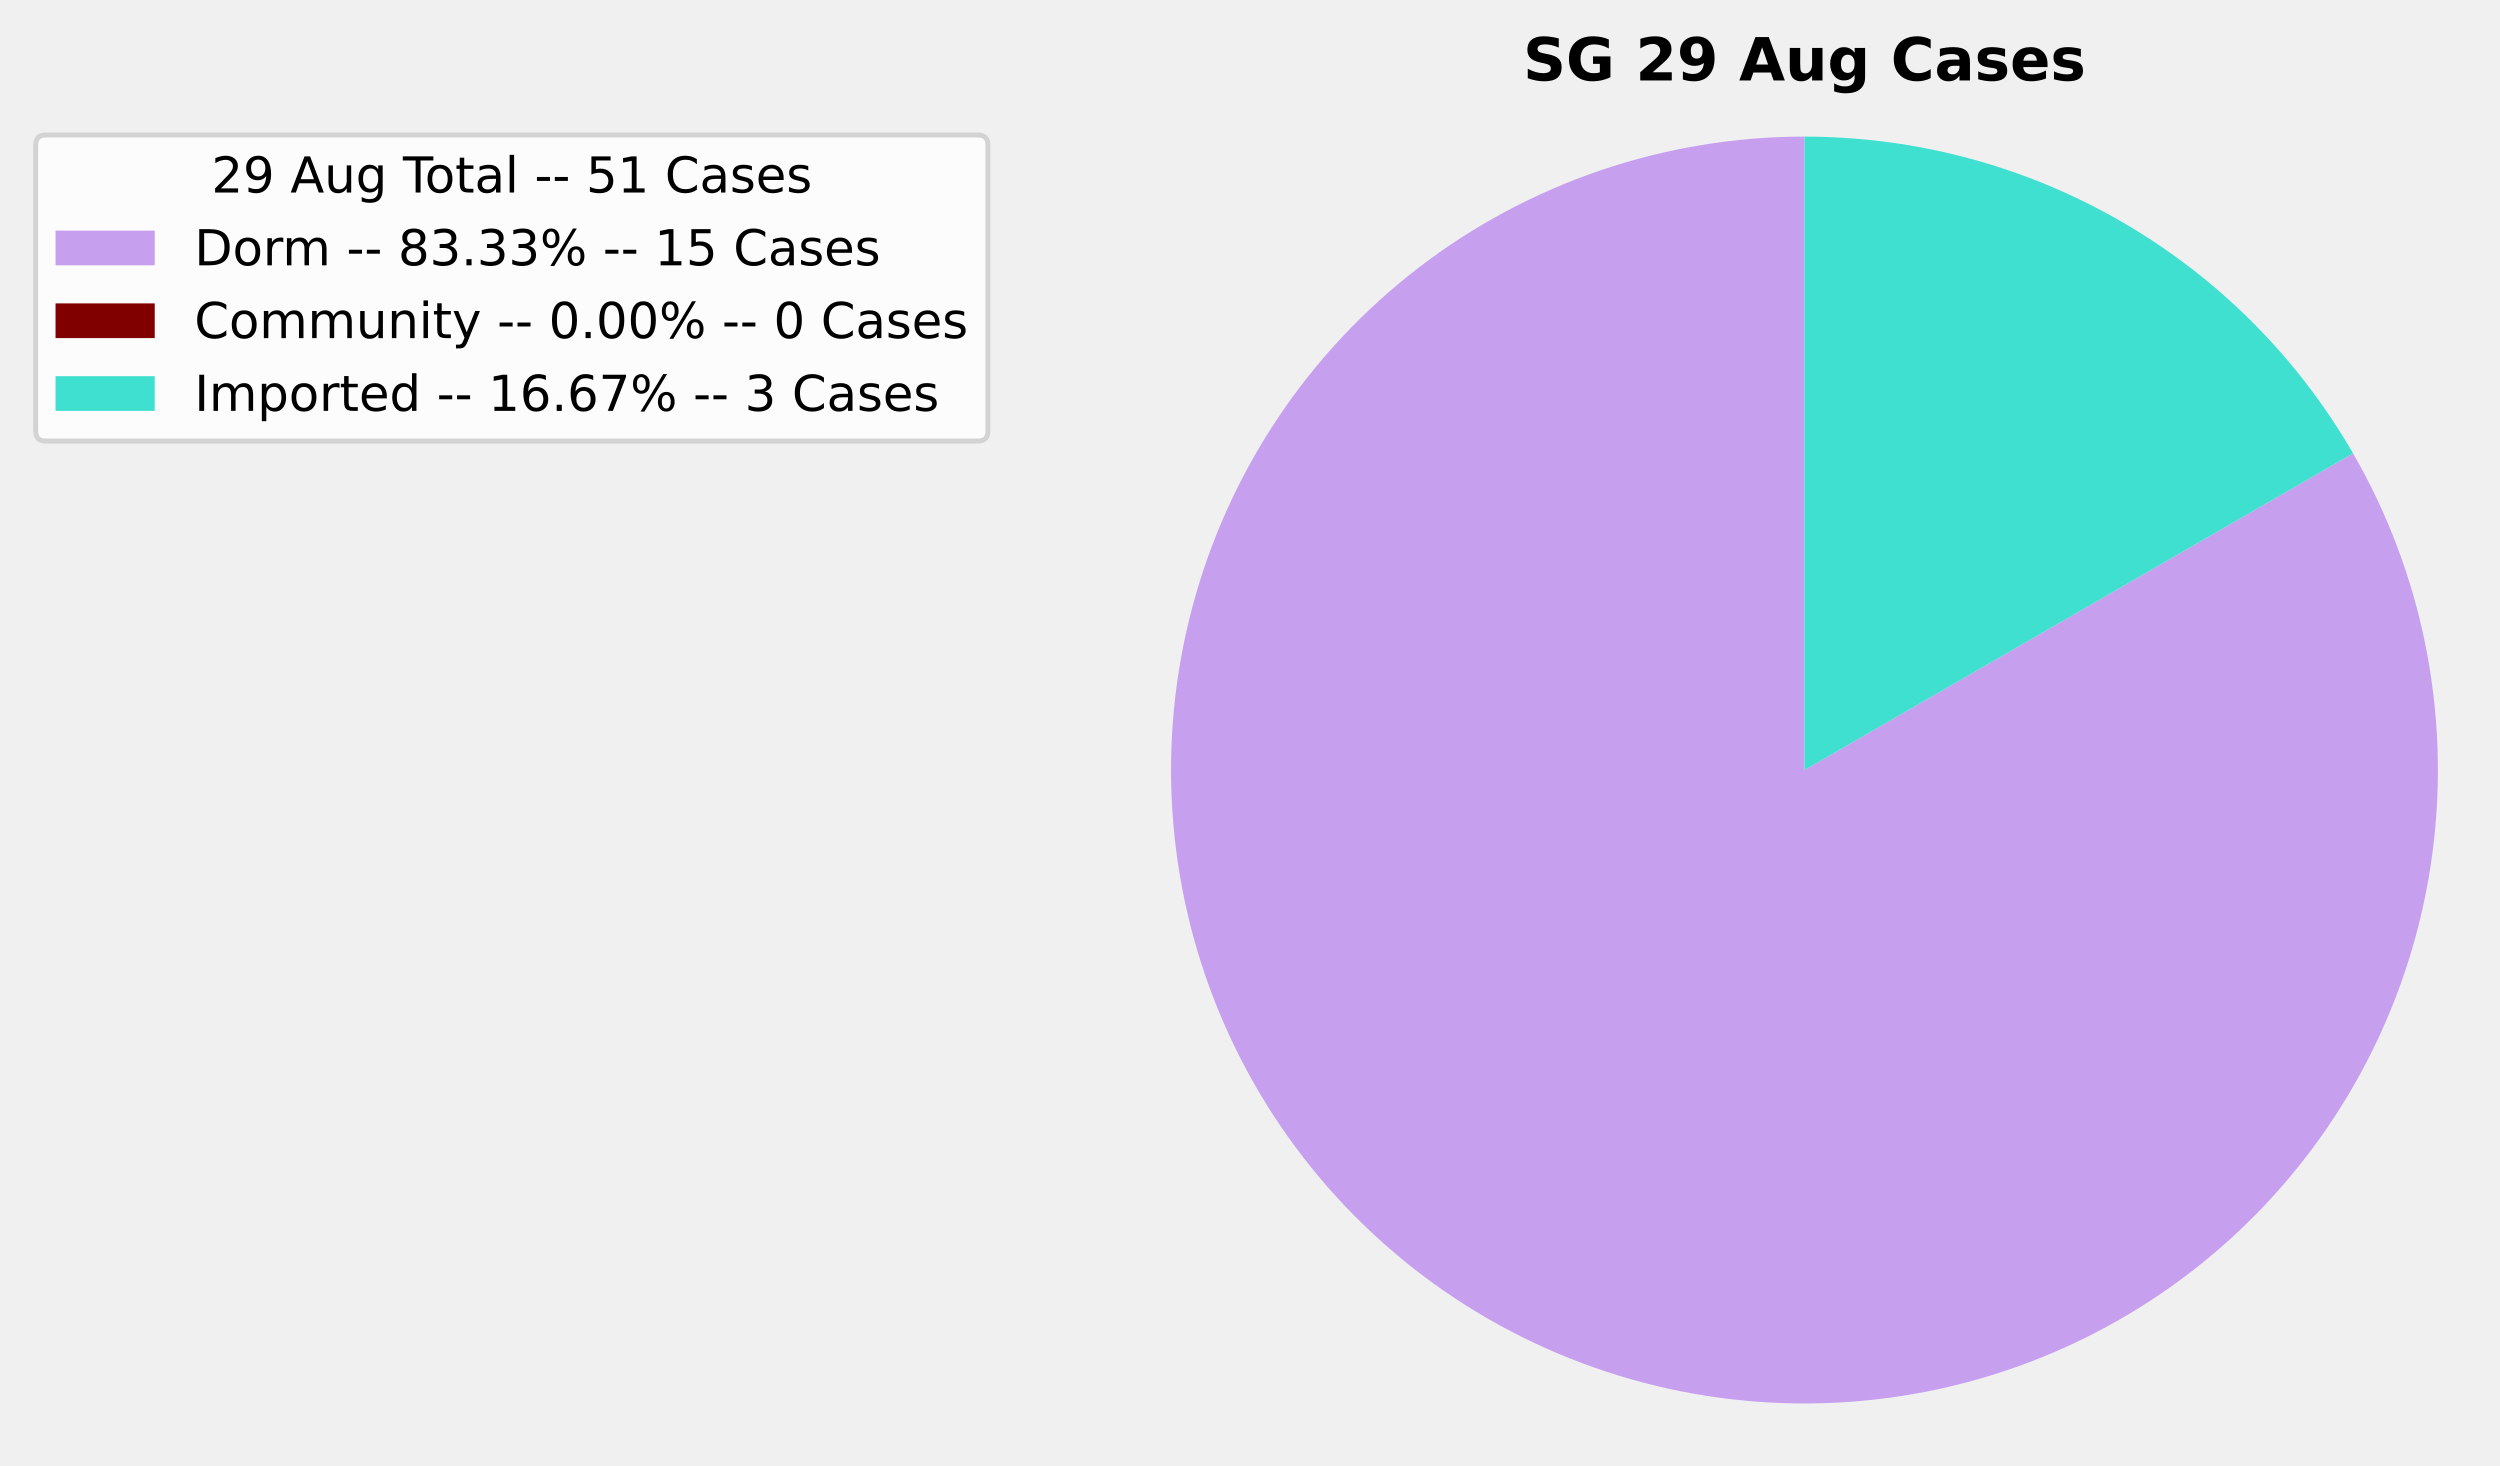
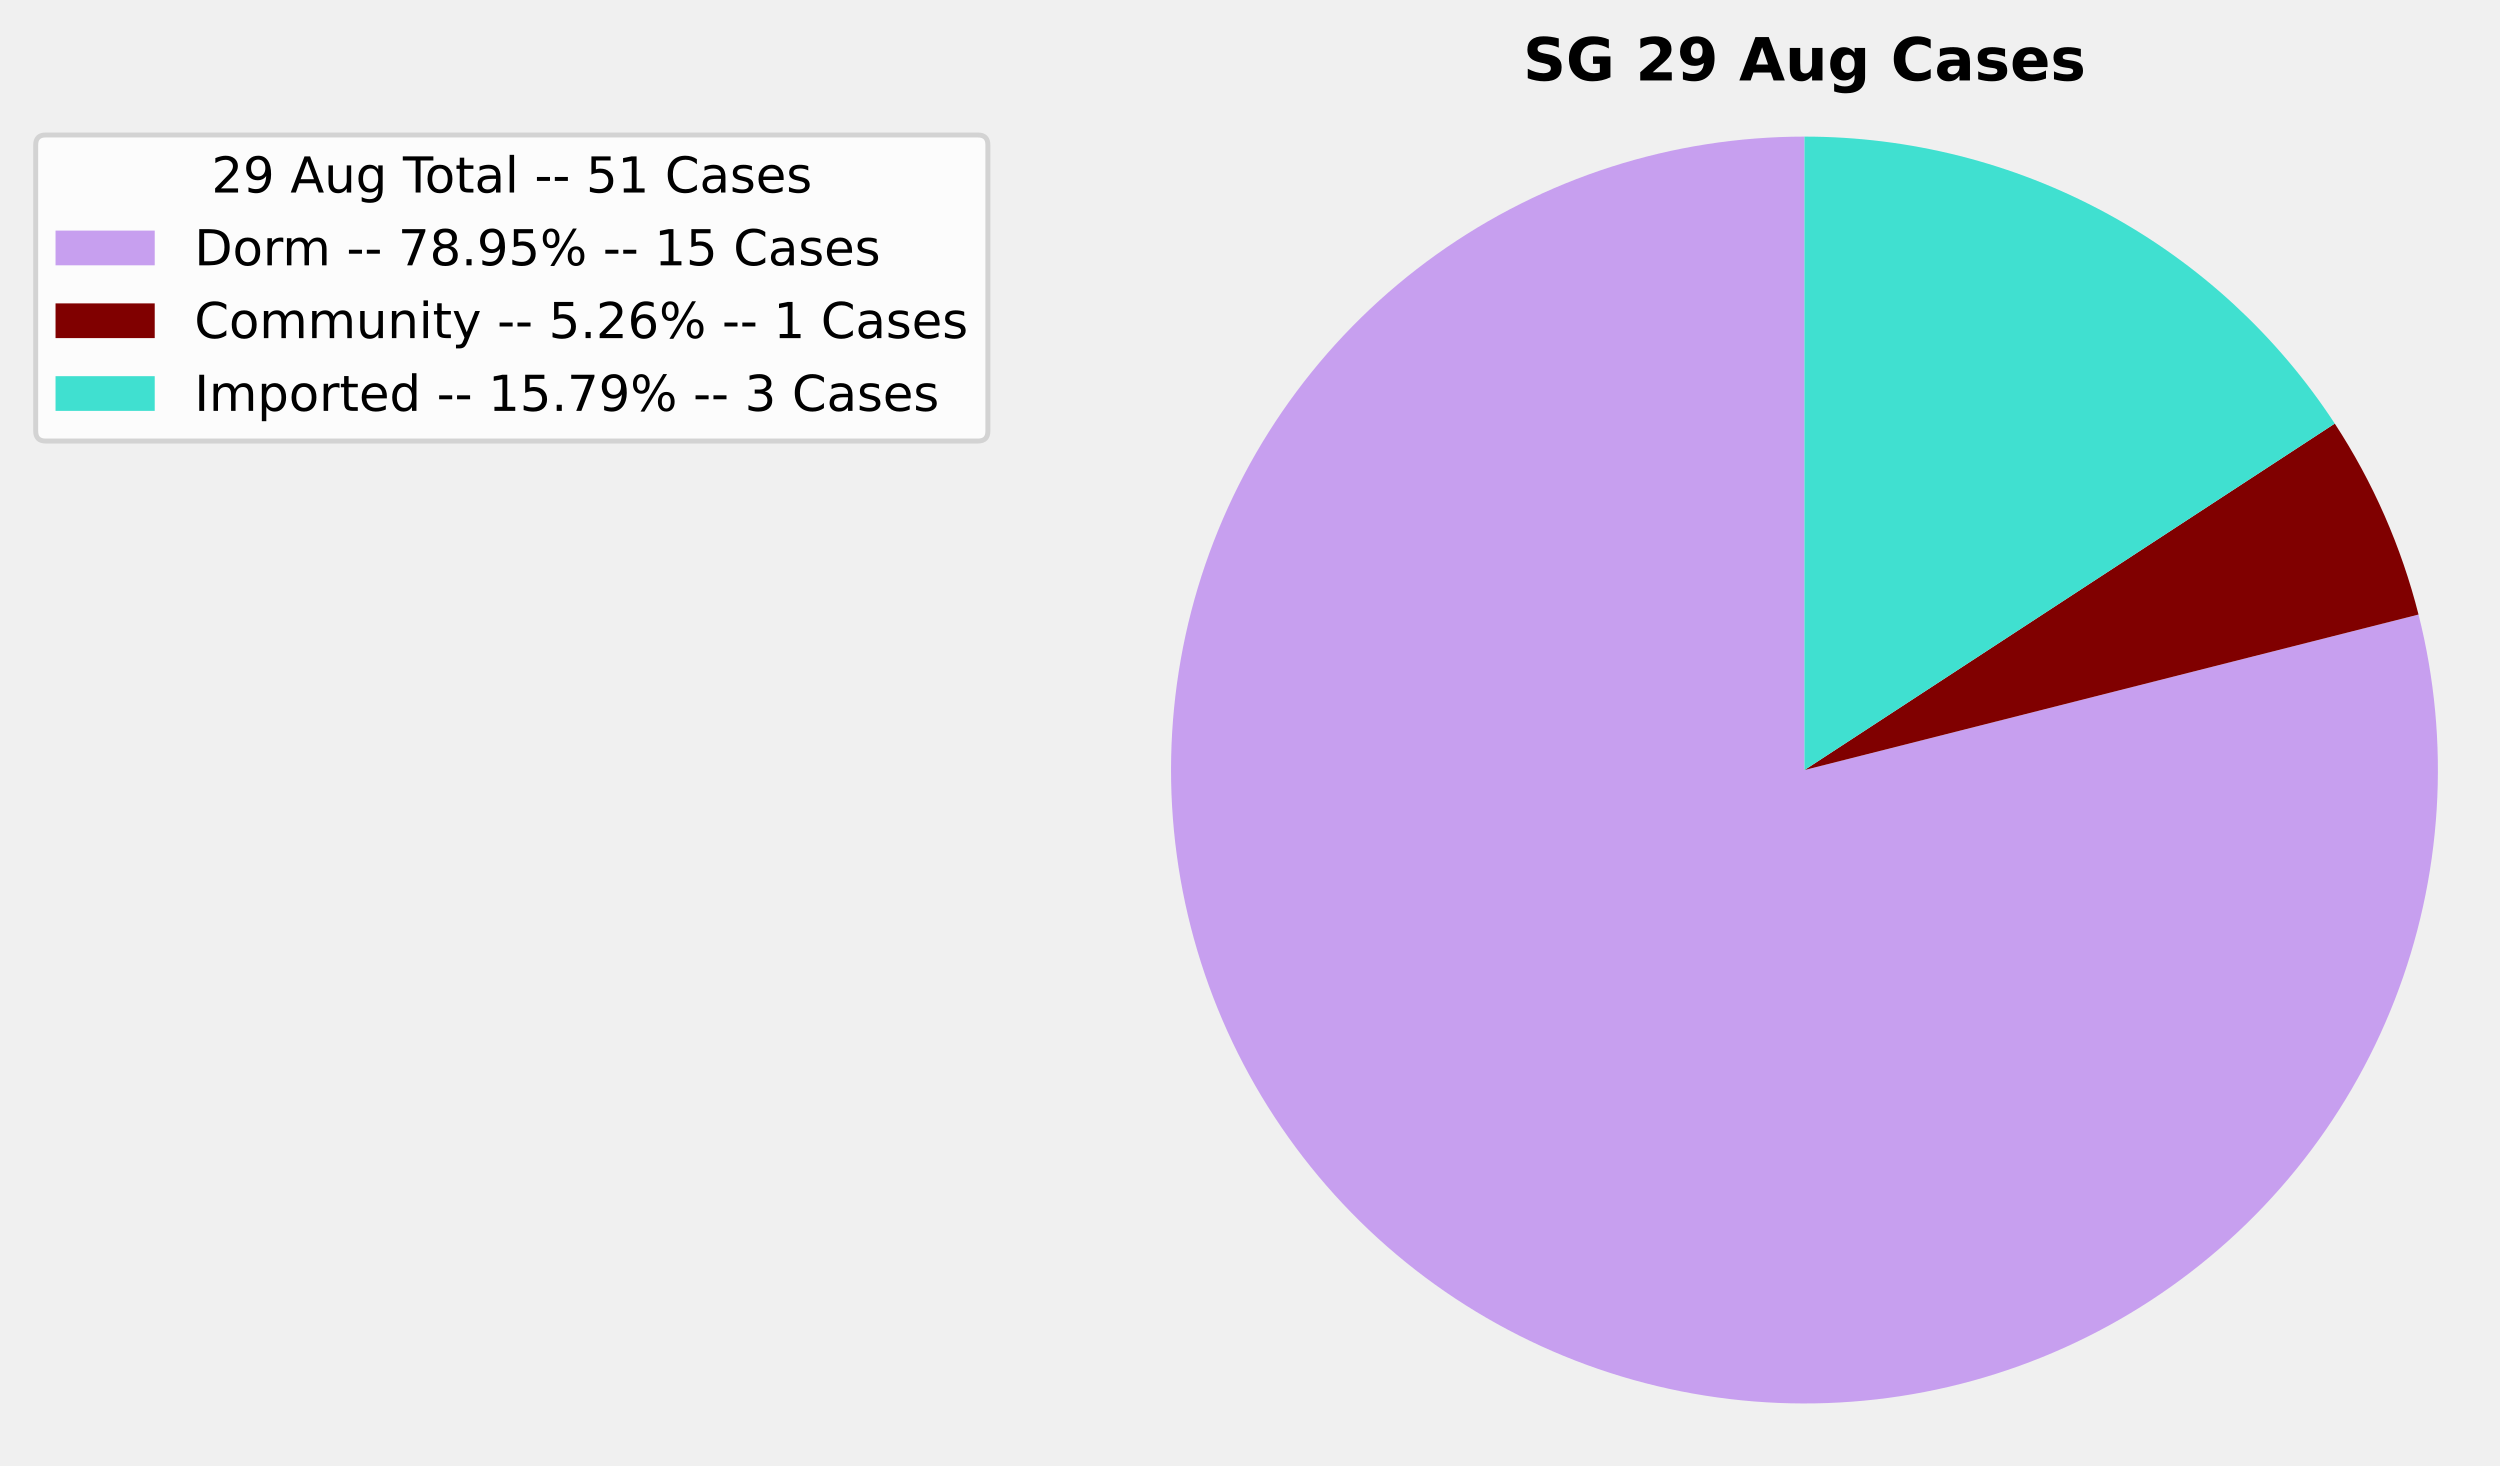
<svg xmlns="http://www.w3.org/2000/svg" xmlns:xlink="http://www.w3.org/1999/xlink" height="295.536pt" version="1.1" viewBox="0 0 504.133 295.536" width="504.133pt">
  <defs>
    <style type="text/css">
*{stroke-linecap:butt;stroke-linejoin:round;}
  </style>
  </defs>
  <g id="figure_1">
    <g id="patch_1">
      <path d="M -0 295.536  L 504.133 295.536  L 504.133 0  L -0 0  z " style="fill:none;" />
    </g>
    <g id="axes_1">
      <g id="patch_2">
-         <path d="M 363.877 27.547  C 349.912 27.547 336.041 29.837 322.818 34.325  C 309.594 38.814 297.196 45.441 286.117 53.942  C 275.038 62.443 265.428 72.704 257.67 84.315  C 249.912 95.926 244.11 108.732 240.495 122.22  C 236.881 135.709 235.503 149.7 236.416 163.635  C 237.33 177.569 240.522 191.26 245.866 204.162  C 251.21 217.064 258.634 229.002 267.841 239.501  C 277.049 250 287.916 258.919 300.01 265.901  C 312.103 272.883 325.261 277.835 338.957 280.56  C 352.653 283.284 366.704 283.744 380.549 281.921  C 394.394 280.099 407.847 276.018 420.372 269.841  C 432.896 263.665 444.324 255.476 454.198 245.602  C 464.072 235.727 472.261 224.3 478.437 211.776  C 484.614 199.251 488.695 185.798 490.518 171.953  C 492.34 158.108 491.88 144.057 489.156 130.361  C 486.432 116.664 481.48 103.507 474.497 91.414  L 363.877 155.28  L 363.877 27.547  z " style="fill:#c79fef;" />
+         <path d="M 363.877 27.547  C 350.65 27.547 337.503 29.601 324.907 33.636  C 312.311 37.671 300.418 43.639 289.653 51.324  C 278.889 59.01 269.383 68.321 261.477 78.925  C 253.57 89.528 247.358 101.295 243.064 113.805  C 238.769 126.315 236.443 139.417 236.17 152.641  C 235.897 165.864 237.679 179.051 241.453 191.727  C 245.227 204.404 250.947 216.418 258.409 227.339  C 265.87 238.26 274.983 247.956 285.421 256.08  C 295.859 264.204 307.495 270.658 319.914 275.21  C 332.332 279.763 345.383 282.358 358.598 282.905  C 371.813 283.452 385.034 281.942 397.786 278.431  C 410.538 274.92 422.667 269.449 433.74 262.215  C 444.813 254.981 454.696 246.07 463.034 235.803  C 471.371 225.535 478.064 214.034 482.872 201.713  C 487.68 189.391 490.545 176.397 491.365 163.195  C 492.184 149.994 490.949 136.745 487.702 123.924  L 363.877 155.28  L 363.877 27.547  z " style="fill:#c79fef;" />
      </g>
      <g id="patch_3">
-         <path d="M 474.497 91.414  C 474.497 91.414 474.497 91.414 474.497 91.414  L 363.877 155.28  L 474.497 91.414  z " style="fill:#800000;" />
+         <path d="M 487.702 123.924  C 485.972 117.095 483.681 110.421 480.852 103.97  C 478.022 97.519 474.664 91.314 470.811 85.417  L 363.877 155.28  L 487.702 123.924  z " style="fill:#800000;" />
      </g>
      <g id="patch_4">
-         <path d="M 474.497 91.414  C 463.287 71.997 447.16 55.87 427.743 44.66  C 408.327 33.45 386.297 27.547 363.877 27.547  L 363.877 155.28  L 474.497 91.414  z " style="fill:#40e0d0;" />
+         <path d="M 470.811 85.417  C 459.2 67.645 443.341 53.045 424.671 42.942  C 406.002 32.838 385.105 27.547 363.877 27.547  L 363.877 155.28  L 470.811 85.417  z " style="fill:#40e0d0;" />
      </g>
      <g id="matplotlib.axis_1" />
      <g id="matplotlib.axis_2" />
      <g id="text_1">
        <defs>
          <path d="M 59.906 70.609  L 59.906 55.172  Q 53.906 57.859 48.188 59.219  Q 42.484 60.594 37.406 60.594  Q 30.672 60.594 27.438 58.734  Q 24.219 56.891 24.219 52.984  Q 24.219 50.047 26.391 48.406  Q 28.562 46.781 34.281 45.609  L 42.281 44  Q 54.438 41.547 59.562 36.562  Q 64.703 31.594 64.703 22.406  Q 64.703 10.359 57.547 4.469  Q 50.391 -1.422 35.688 -1.422  Q 28.766 -1.422 21.781 -0.094  Q 14.797 1.219 7.812 3.812  L 7.812 19.672  Q 14.797 15.969 21.312 14.078  Q 27.828 12.203 33.891 12.203  Q 40.047 12.203 43.312 14.25  Q 46.578 16.312 46.578 20.125  Q 46.578 23.531 44.359 25.391  Q 42.141 27.25 35.5 28.719  L 28.219 30.328  Q 17.281 32.672 12.219 37.797  Q 7.172 42.922 7.172 51.609  Q 7.172 62.5 14.203 68.359  Q 21.234 74.219 34.422 74.219  Q 40.438 74.219 46.781 73.312  Q 53.125 72.406 59.906 70.609  z " id="DejaVuSans-Bold-83" />
          <path d="M 74.703 5.422  Q 67.672 2 60.109 0.281  Q 52.547 -1.422 44.484 -1.422  Q 26.266 -1.422 15.625 8.766  Q 4.984 18.953 4.984 36.375  Q 4.984 54 15.812 64.109  Q 26.656 74.219 45.516 74.219  Q 52.781 74.219 59.438 72.844  Q 66.109 71.484 72.016 68.797  L 72.016 53.719  Q 65.922 57.172 59.891 58.875  Q 53.859 60.594 47.797 60.594  Q 36.578 60.594 30.5 54.312  Q 24.422 48.047 24.422 36.375  Q 24.422 24.812 30.281 18.5  Q 36.141 12.203 46.922 12.203  Q 49.859 12.203 52.375 12.562  Q 54.891 12.938 56.891 13.719  L 56.891 27.875  L 45.406 27.875  L 45.406 40.484  L 74.703 40.484  z " id="DejaVuSans-Bold-71" />
          <path id="DejaVuSans-Bold-32" />
          <path d="M 28.812 13.812  L 60.891 13.812  L 60.891 0  L 7.906 0  L 7.906 13.812  L 34.516 37.312  Q 38.094 40.531 39.797 43.609  Q 41.5 46.688 41.5 50  Q 41.5 55.125 38.062 58.25  Q 34.625 61.375 28.906 61.375  Q 24.516 61.375 19.281 59.5  Q 14.062 57.625 8.109 53.906  L 8.109 69.922  Q 14.453 72.016 20.656 73.109  Q 26.859 74.219 32.812 74.219  Q 45.906 74.219 53.156 68.453  Q 60.406 62.703 60.406 52.391  Q 60.406 46.438 57.328 41.281  Q 54.25 36.141 44.391 27.484  z " id="DejaVuSans-Bold-50" />
          <path d="M 10.016 1.609  L 10.016 15.094  Q 14.5 12.984 18.594 11.938  Q 22.703 10.891 26.703 10.891  Q 35.109 10.891 39.797 15.547  Q 44.484 20.219 45.312 29.391  Q 42 26.953 38.234 25.734  Q 34.469 24.516 30.078 24.516  Q 18.891 24.516 12.031 31.031  Q 5.172 37.547 5.172 48.188  Q 5.172 59.969 12.812 67.047  Q 20.453 74.125 33.297 74.125  Q 47.562 74.125 55.375 64.5  Q 63.188 54.891 63.188 37.312  Q 63.188 19.234 54.047 8.906  Q 44.922 -1.422 29 -1.422  Q 23.875 -1.422 19.188 -0.656  Q 14.5 0.094 10.016 1.609  z M 33.203 36.719  Q 38.141 36.719 40.625 39.906  Q 43.109 43.109 43.109 49.516  Q 43.109 55.859 40.625 59.078  Q 38.141 62.312 33.203 62.312  Q 28.266 62.312 25.781 59.078  Q 23.297 55.859 23.297 49.516  Q 23.297 43.109 25.781 39.906  Q 28.266 36.719 33.203 36.719  z " id="DejaVuSans-Bold-57" />
          <path d="M 53.422 13.281  L 24.031 13.281  L 19.391 0  L 0.484 0  L 27.484 72.906  L 49.906 72.906  L 76.906 0  L 58.016 0  z M 28.719 26.812  L 48.688 26.812  L 38.719 55.812  z " id="DejaVuSans-Bold-65" />
          <path d="M 7.812 21.297  L 7.812 54.688  L 25.391 54.688  L 25.391 49.219  Q 25.391 44.781 25.344 38.062  Q 25.297 31.344 25.297 29.109  Q 25.297 22.516 25.641 19.609  Q 25.984 16.703 26.812 15.375  Q 27.875 13.672 29.609 12.734  Q 31.344 11.812 33.594 11.812  Q 39.062 11.812 42.188 16.016  Q 45.312 20.219 45.312 27.688  L 45.312 54.688  L 62.797 54.688  L 62.797 0  L 45.312 0  L 45.312 7.906  Q 41.359 3.125 36.938 0.844  Q 32.516 -1.422 27.203 -1.422  Q 17.719 -1.422 12.766 4.391  Q 7.812 10.203 7.812 21.297  z " id="DejaVuSans-Bold-117" />
          <path d="M 45.609 9.281  Q 42 4.5 37.641 2.25  Q 33.297 0 27.594 0  Q 17.578 0 11.031 7.875  Q 4.5 15.766 4.5 27.984  Q 4.5 40.234 11.031 48.062  Q 17.578 55.906 27.594 55.906  Q 33.297 55.906 37.641 53.656  Q 42 51.422 45.609 46.578  L 45.609 54.688  L 63.188 54.688  L 63.188 5.516  Q 63.188 -7.672 54.859 -14.625  Q 46.531 -21.578 30.719 -21.578  Q 25.594 -21.578 20.797 -20.797  Q 16.016 -20.016 11.188 -18.406  L 11.188 -4.781  Q 15.766 -7.422 20.156 -8.719  Q 24.562 -10.016 29 -10.016  Q 37.594 -10.016 41.594 -6.25  Q 45.609 -2.484 45.609 5.516  z M 34.078 43.312  Q 28.656 43.312 25.625 39.297  Q 22.609 35.297 22.609 27.984  Q 22.609 20.453 25.531 16.578  Q 28.469 12.703 34.078 12.703  Q 39.547 12.703 42.578 16.703  Q 45.609 20.703 45.609 27.984  Q 45.609 35.297 42.578 39.297  Q 39.547 43.312 34.078 43.312  z " id="DejaVuSans-Bold-103" />
          <path d="M 67 4  Q 61.812 1.312 56.203 -0.047  Q 50.594 -1.422 44.484 -1.422  Q 26.266 -1.422 15.625 8.766  Q 4.984 18.953 4.984 36.375  Q 4.984 53.859 15.625 64.031  Q 26.266 74.219 44.484 74.219  Q 50.594 74.219 56.203 72.844  Q 61.812 71.484 67 68.797  L 67 53.719  Q 61.766 57.281 56.688 58.938  Q 51.609 60.594 46 60.594  Q 35.938 60.594 30.172 54.141  Q 24.422 47.703 24.422 36.375  Q 24.422 25.094 30.172 18.641  Q 35.938 12.203 46 12.203  Q 51.609 12.203 56.688 13.859  Q 61.766 15.531 67 19.094  z " id="DejaVuSans-Bold-67" />
          <path d="M 32.906 24.609  Q 27.438 24.609 24.672 22.75  Q 21.922 20.906 21.922 17.281  Q 21.922 13.969 24.141 12.078  Q 26.375 10.203 30.328 10.203  Q 35.25 10.203 38.625 13.734  Q 42 17.281 42 22.609  L 42 24.609  z M 59.625 31.203  L 59.625 0  L 42 0  L 42 8.109  Q 38.484 3.125 34.078 0.844  Q 29.688 -1.422 23.391 -1.422  Q 14.891 -1.422 9.594 3.531  Q 4.297 8.5 4.297 16.406  Q 4.297 26.031 10.906 30.516  Q 17.531 35.016 31.688 35.016  L 42 35.016  L 42 36.375  Q 42 40.531 38.719 42.453  Q 35.453 44.391 28.516 44.391  Q 22.906 44.391 18.062 43.266  Q 13.234 42.141 9.078 39.891  L 9.078 53.219  Q 14.703 54.594 20.359 55.297  Q 26.031 56 31.688 56  Q 46.484 56 53.047 50.172  Q 59.625 44.344 59.625 31.203  z " id="DejaVuSans-Bold-97" />
          <path d="M 51.125 52.984  L 51.125 39.703  Q 45.516 42.047 40.281 43.219  Q 35.062 44.391 30.422 44.391  Q 25.438 44.391 23.016 43.141  Q 20.609 41.891 20.609 39.312  Q 20.609 37.203 22.438 36.078  Q 24.266 34.969 29 34.422  L 32.078 33.984  Q 45.516 32.281 50.141 28.375  Q 54.781 24.469 54.781 16.109  Q 54.781 7.375 48.328 2.969  Q 41.891 -1.422 29.109 -1.422  Q 23.688 -1.422 17.891 -0.562  Q 12.109 0.297 6 2  L 6 15.281  Q 11.234 12.75 16.719 11.469  Q 22.219 10.203 27.875 10.203  Q 33.016 10.203 35.594 11.609  Q 38.188 13.031 38.188 15.828  Q 38.188 18.172 36.406 19.312  Q 34.625 20.453 29.297 21.094  L 26.219 21.484  Q 14.547 22.953 9.859 26.906  Q 5.172 30.859 5.172 38.922  Q 5.172 47.609 11.125 51.797  Q 17.094 56 29.391 56  Q 34.234 56 39.547 55.266  Q 44.875 54.547 51.125 52.984  z " id="DejaVuSans-Bold-115" />
          <path d="M 62.984 27.484  L 62.984 22.516  L 22.125 22.516  Q 22.75 16.359 26.562 13.281  Q 30.375 10.203 37.203 10.203  Q 42.719 10.203 48.5 11.844  Q 54.297 13.484 60.406 16.797  L 60.406 3.328  Q 54.203 0.984 48 -0.219  Q 41.797 -1.422 35.594 -1.422  Q 20.75 -1.422 12.516 6.125  Q 4.297 13.672 4.297 27.297  Q 4.297 40.672 12.375 48.328  Q 20.453 56 34.625 56  Q 47.516 56 55.25 48.234  Q 62.984 40.484 62.984 27.484  z M 45.016 33.297  Q 45.016 38.281 42.109 41.328  Q 39.203 44.391 34.516 44.391  Q 29.438 44.391 26.266 41.531  Q 23.094 38.672 22.312 33.297  z " id="DejaVuSans-Bold-101" />
        </defs>
        <g transform="translate(307.1419 16.22437)scale(0.12 -0.12)">
          <use xlink:href="#DejaVuSans-Bold-83" />
          <use x="72.021" xlink:href="#DejaVuSans-Bold-71" />
          <use x="154.102" xlink:href="#DejaVuSans-Bold-32" />
          <use x="188.916" xlink:href="#DejaVuSans-Bold-50" />
          <use x="258.496" xlink:href="#DejaVuSans-Bold-57" />
          <use x="328.076" xlink:href="#DejaVuSans-Bold-32" />
          <use x="362.891" xlink:href="#DejaVuSans-Bold-65" />
          <use x="440.283" xlink:href="#DejaVuSans-Bold-117" />
          <use x="511.475" xlink:href="#DejaVuSans-Bold-103" />
          <use x="583.057" xlink:href="#DejaVuSans-Bold-32" />
          <use x="617.871" xlink:href="#DejaVuSans-Bold-67" />
          <use x="691.26" xlink:href="#DejaVuSans-Bold-97" />
          <use x="758.74" xlink:href="#DejaVuSans-Bold-115" />
          <use x="818.262" xlink:href="#DejaVuSans-Bold-101" />
          <use x="886.084" xlink:href="#DejaVuSans-Bold-115" />
        </g>
      </g>
      <g id="legend_1">
        <g id="patch_5">
          <path d="M 9.2 88.937  L 197.209 88.937  Q 199.209 88.937 199.209 86.937  L 199.209 29.224  Q 199.209 27.224 197.209 27.224  L 9.2 27.224  Q 7.2 27.224 7.2 29.224  L 7.2 86.937  Q 7.2 88.937 9.2 88.937  z " style="fill:#ffffff;opacity:0.8;stroke:#cccccc;stroke-linejoin:miter;" />
        </g>
        <g id="text_2">
          <defs>
            <path d="M 19.188 8.297  L 53.609 8.297  L 53.609 0  L 7.328 0  L 7.328 8.297  Q 12.938 14.109 22.625 23.891  Q 32.328 33.688 34.812 36.531  Q 39.547 41.844 41.422 45.531  Q 43.312 49.219 43.312 52.781  Q 43.312 58.594 39.234 62.25  Q 35.156 65.922 28.609 65.922  Q 23.969 65.922 18.812 64.312  Q 13.672 62.703 7.812 59.422  L 7.812 69.391  Q 13.766 71.781 18.938 73  Q 24.125 74.219 28.422 74.219  Q 39.75 74.219 46.484 68.547  Q 53.219 62.891 53.219 53.422  Q 53.219 48.922 51.531 44.891  Q 49.859 40.875 45.406 35.406  Q 44.188 33.984 37.641 27.219  Q 31.109 20.453 19.188 8.297  z " id="DejaVuSans-50" />
            <path d="M 10.984 1.516  L 10.984 10.5  Q 14.703 8.734 18.5 7.812  Q 22.312 6.891 25.984 6.891  Q 35.75 6.891 40.891 13.453  Q 46.047 20.016 46.781 33.406  Q 43.953 29.203 39.594 26.953  Q 35.25 24.703 29.984 24.703  Q 19.047 24.703 12.672 31.312  Q 6.297 37.938 6.297 49.422  Q 6.297 60.641 12.938 67.422  Q 19.578 74.219 30.609 74.219  Q 43.266 74.219 49.922 64.516  Q 56.594 54.828 56.594 36.375  Q 56.594 19.141 48.406 8.859  Q 40.234 -1.422 26.422 -1.422  Q 22.703 -1.422 18.891 -0.688  Q 15.094 0.047 10.984 1.516  z M 30.609 32.422  Q 37.25 32.422 41.125 36.953  Q 45.016 41.5 45.016 49.422  Q 45.016 57.281 41.125 61.844  Q 37.25 66.406 30.609 66.406  Q 23.969 66.406 20.094 61.844  Q 16.219 57.281 16.219 49.422  Q 16.219 41.5 20.094 36.953  Q 23.969 32.422 30.609 32.422  z " id="DejaVuSans-57" />
            <path id="DejaVuSans-32" />
            <path d="M 34.188 63.188  L 20.797 26.906  L 47.609 26.906  z M 28.609 72.906  L 39.797 72.906  L 67.578 0  L 57.328 0  L 50.688 18.703  L 17.828 18.703  L 11.188 0  L 0.781 0  z " id="DejaVuSans-65" />
            <path d="M 8.5 21.578  L 8.5 54.688  L 17.484 54.688  L 17.484 21.922  Q 17.484 14.156 20.5 10.266  Q 23.531 6.391 29.594 6.391  Q 36.859 6.391 41.078 11.031  Q 45.312 15.672 45.312 23.688  L 45.312 54.688  L 54.297 54.688  L 54.297 0  L 45.312 0  L 45.312 8.406  Q 42.047 3.422 37.719 1  Q 33.406 -1.422 27.688 -1.422  Q 18.266 -1.422 13.375 4.438  Q 8.5 10.297 8.5 21.578  z M 31.109 56  z " id="DejaVuSans-117" />
            <path d="M 45.406 27.984  Q 45.406 37.75 41.375 43.109  Q 37.359 48.484 30.078 48.484  Q 22.859 48.484 18.828 43.109  Q 14.797 37.75 14.797 27.984  Q 14.797 18.266 18.828 12.891  Q 22.859 7.516 30.078 7.516  Q 37.359 7.516 41.375 12.891  Q 45.406 18.266 45.406 27.984  z M 54.391 6.781  Q 54.391 -7.172 48.188 -13.984  Q 42 -20.797 29.203 -20.797  Q 24.469 -20.797 20.266 -20.094  Q 16.062 -19.391 12.109 -17.922  L 12.109 -9.188  Q 16.062 -11.328 19.922 -12.344  Q 23.781 -13.375 27.781 -13.375  Q 36.625 -13.375 41.016 -8.766  Q 45.406 -4.156 45.406 5.172  L 45.406 9.625  Q 42.625 4.781 38.281 2.391  Q 33.938 0 27.875 0  Q 17.828 0 11.672 7.656  Q 5.516 15.328 5.516 27.984  Q 5.516 40.672 11.672 48.328  Q 17.828 56 27.875 56  Q 33.938 56 38.281 53.609  Q 42.625 51.219 45.406 46.391  L 45.406 54.688  L 54.391 54.688  z " id="DejaVuSans-103" />
            <path d="M -0.297 72.906  L 61.375 72.906  L 61.375 64.594  L 35.5 64.594  L 35.5 0  L 25.594 0  L 25.594 64.594  L -0.297 64.594  z " id="DejaVuSans-84" />
            <path d="M 30.609 48.391  Q 23.391 48.391 19.188 42.75  Q 14.984 37.109 14.984 27.297  Q 14.984 17.484 19.156 11.844  Q 23.344 6.203 30.609 6.203  Q 37.797 6.203 41.984 11.859  Q 46.188 17.531 46.188 27.297  Q 46.188 37.016 41.984 42.703  Q 37.797 48.391 30.609 48.391  z M 30.609 56  Q 42.328 56 49.016 48.375  Q 55.719 40.766 55.719 27.297  Q 55.719 13.875 49.016 6.219  Q 42.328 -1.422 30.609 -1.422  Q 18.844 -1.422 12.172 6.219  Q 5.516 13.875 5.516 27.297  Q 5.516 40.766 12.172 48.375  Q 18.844 56 30.609 56  z " id="DejaVuSans-111" />
            <path d="M 18.312 70.219  L 18.312 54.688  L 36.812 54.688  L 36.812 47.703  L 18.312 47.703  L 18.312 18.016  Q 18.312 11.328 20.141 9.422  Q 21.969 7.516 27.594 7.516  L 36.812 7.516  L 36.812 0  L 27.594 0  Q 17.188 0 13.234 3.875  Q 9.281 7.766 9.281 18.016  L 9.281 47.703  L 2.688 47.703  L 2.688 54.688  L 9.281 54.688  L 9.281 70.219  z " id="DejaVuSans-116" />
            <path d="M 34.281 27.484  Q 23.391 27.484 19.188 25  Q 14.984 22.516 14.984 16.5  Q 14.984 11.719 18.141 8.906  Q 21.297 6.109 26.703 6.109  Q 34.188 6.109 38.703 11.406  Q 43.219 16.703 43.219 25.484  L 43.219 27.484  z M 52.203 31.203  L 52.203 0  L 43.219 0  L 43.219 8.297  Q 40.141 3.328 35.547 0.953  Q 30.953 -1.422 24.312 -1.422  Q 15.922 -1.422 10.953 3.297  Q 6 8.016 6 15.922  Q 6 25.141 12.172 29.828  Q 18.359 34.516 30.609 34.516  L 43.219 34.516  L 43.219 35.406  Q 43.219 41.609 39.141 45  Q 35.062 48.391 27.688 48.391  Q 23 48.391 18.547 47.266  Q 14.109 46.141 10.016 43.891  L 10.016 52.203  Q 14.938 54.109 19.578 55.047  Q 24.219 56 28.609 56  Q 40.484 56 46.344 49.844  Q 52.203 43.703 52.203 31.203  z " id="DejaVuSans-97" />
            <path d="M 9.422 75.984  L 18.406 75.984  L 18.406 0  L 9.422 0  z " id="DejaVuSans-108" />
            <path d="M 4.891 31.391  L 31.203 31.391  L 31.203 23.391  L 4.891 23.391  z " id="DejaVuSans-45" />
            <path d="M 10.797 72.906  L 49.516 72.906  L 49.516 64.594  L 19.828 64.594  L 19.828 46.734  Q 21.969 47.469 24.109 47.828  Q 26.266 48.188 28.422 48.188  Q 40.625 48.188 47.75 41.5  Q 54.891 34.812 54.891 23.391  Q 54.891 11.625 47.562 5.094  Q 40.234 -1.422 26.906 -1.422  Q 22.312 -1.422 17.547 -0.641  Q 12.797 0.141 7.719 1.703  L 7.719 11.625  Q 12.109 9.234 16.797 8.062  Q 21.484 6.891 26.703 6.891  Q 35.156 6.891 40.078 11.328  Q 45.016 15.766 45.016 23.391  Q 45.016 31 40.078 35.438  Q 35.156 39.891 26.703 39.891  Q 22.75 39.891 18.812 39.016  Q 14.891 38.141 10.797 36.281  z " id="DejaVuSans-53" />
            <path d="M 12.406 8.297  L 28.516 8.297  L 28.516 63.922  L 10.984 60.406  L 10.984 69.391  L 28.422 72.906  L 38.281 72.906  L 38.281 8.297  L 54.391 8.297  L 54.391 0  L 12.406 0  z " id="DejaVuSans-49" />
            <path d="M 64.406 67.281  L 64.406 56.891  Q 59.422 61.531 53.781 63.812  Q 48.141 66.109 41.797 66.109  Q 29.297 66.109 22.656 58.469  Q 16.016 50.828 16.016 36.375  Q 16.016 21.969 22.656 14.328  Q 29.297 6.688 41.797 6.688  Q 48.141 6.688 53.781 8.984  Q 59.422 11.281 64.406 15.922  L 64.406 5.609  Q 59.234 2.094 53.438 0.328  Q 47.656 -1.422 41.219 -1.422  Q 24.656 -1.422 15.125 8.703  Q 5.609 18.844 5.609 36.375  Q 5.609 53.953 15.125 64.078  Q 24.656 74.219 41.219 74.219  Q 47.75 74.219 53.531 72.484  Q 59.328 70.75 64.406 67.281  z " id="DejaVuSans-67" />
            <path d="M 44.281 53.078  L 44.281 44.578  Q 40.484 46.531 36.375 47.5  Q 32.281 48.484 27.875 48.484  Q 21.188 48.484 17.844 46.438  Q 14.5 44.391 14.5 40.281  Q 14.5 37.156 16.891 35.375  Q 19.281 33.594 26.516 31.984  L 29.594 31.297  Q 39.156 29.25 43.188 25.516  Q 47.219 21.781 47.219 15.094  Q 47.219 7.469 41.188 3.016  Q 35.156 -1.422 24.609 -1.422  Q 20.219 -1.422 15.453 -0.562  Q 10.688 0.297 5.422 2  L 5.422 11.281  Q 10.406 8.688 15.234 7.391  Q 20.062 6.109 24.812 6.109  Q 31.156 6.109 34.562 8.281  Q 37.984 10.453 37.984 14.406  Q 37.984 18.062 35.516 20.016  Q 33.062 21.969 24.703 23.781  L 21.578 24.516  Q 13.234 26.266 9.516 29.906  Q 5.812 33.547 5.812 39.891  Q 5.812 47.609 11.281 51.797  Q 16.75 56 26.812 56  Q 31.781 56 36.172 55.266  Q 40.578 54.547 44.281 53.078  z " id="DejaVuSans-115" />
            <path d="M 56.203 29.594  L 56.203 25.203  L 14.891 25.203  Q 15.484 15.922 20.484 11.062  Q 25.484 6.203 34.422 6.203  Q 39.594 6.203 44.453 7.469  Q 49.312 8.734 54.109 11.281  L 54.109 2.781  Q 49.266 0.734 44.188 -0.344  Q 39.109 -1.422 33.891 -1.422  Q 20.797 -1.422 13.156 6.188  Q 5.516 13.812 5.516 26.812  Q 5.516 40.234 12.766 48.109  Q 20.016 56 32.328 56  Q 43.359 56 49.781 48.891  Q 56.203 41.797 56.203 29.594  z M 47.219 32.234  Q 47.125 39.594 43.094 43.984  Q 39.062 48.391 32.422 48.391  Q 24.906 48.391 20.391 44.141  Q 15.875 39.891 15.188 32.172  z " id="DejaVuSans-101" />
          </defs>
          <g transform="translate(42.64531 38.82281)scale(0.1 -0.1)">
            <use xlink:href="#DejaVuSans-50" />
            <use x="63.623" xlink:href="#DejaVuSans-57" />
            <use x="127.246" xlink:href="#DejaVuSans-32" />
            <use x="159.033" xlink:href="#DejaVuSans-65" />
            <use x="227.441" xlink:href="#DejaVuSans-117" />
            <use x="290.82" xlink:href="#DejaVuSans-103" />
            <use x="354.297" xlink:href="#DejaVuSans-32" />
            <use x="386.084" xlink:href="#DejaVuSans-84" />
            <use x="430.168" xlink:href="#DejaVuSans-111" />
            <use x="491.35" xlink:href="#DejaVuSans-116" />
            <use x="530.559" xlink:href="#DejaVuSans-97" />
            <use x="591.838" xlink:href="#DejaVuSans-108" />
            <use x="619.621" xlink:href="#DejaVuSans-32" />
            <use x="651.408" xlink:href="#DejaVuSans-45" />
            <use x="687.492" xlink:href="#DejaVuSans-45" />
            <use x="723.576" xlink:href="#DejaVuSans-32" />
            <use x="755.363" xlink:href="#DejaVuSans-53" />
            <use x="818.986" xlink:href="#DejaVuSans-49" />
            <use x="882.609" xlink:href="#DejaVuSans-32" />
            <use x="914.396" xlink:href="#DejaVuSans-67" />
            <use x="984.221" xlink:href="#DejaVuSans-97" />
            <use x="1045.5" xlink:href="#DejaVuSans-115" />
            <use x="1097.6" xlink:href="#DejaVuSans-101" />
            <use x="1159.123" xlink:href="#DejaVuSans-115" />
          </g>
        </g>
        <g id="patch_6">
          <path d="M 11.2 53.501  L 31.2 53.501  L 31.2 46.501  L 11.2 46.501  z " style="fill:#c79fef;" />
        </g>
        <g id="text_3">
          <defs>
            <path d="M 19.672 64.797  L 19.672 8.109  L 31.594 8.109  Q 46.688 8.109 53.688 14.938  Q 60.688 21.781 60.688 36.531  Q 60.688 51.172 53.688 57.984  Q 46.688 64.797 31.594 64.797  z M 9.812 72.906  L 30.078 72.906  Q 51.266 72.906 61.172 64.094  Q 71.094 55.281 71.094 36.531  Q 71.094 17.672 61.125 8.828  Q 51.172 0 30.078 0  L 9.812 0  z " id="DejaVuSans-68" />
            <path d="M 41.109 46.297  Q 39.594 47.172 37.812 47.578  Q 36.031 48 33.891 48  Q 26.266 48 22.188 43.047  Q 18.109 38.094 18.109 28.812  L 18.109 0  L 9.078 0  L 9.078 54.688  L 18.109 54.688  L 18.109 46.188  Q 20.953 51.172 25.484 53.578  Q 30.031 56 36.531 56  Q 37.453 56 38.578 55.875  Q 39.703 55.766 41.062 55.516  z " id="DejaVuSans-114" />
            <path d="M 52 44.188  Q 55.375 50.25 60.062 53.125  Q 64.75 56 71.094 56  Q 79.641 56 84.281 50.016  Q 88.922 44.047 88.922 33.016  L 88.922 0  L 79.891 0  L 79.891 32.719  Q 79.891 40.578 77.094 44.375  Q 74.312 48.188 68.609 48.188  Q 61.625 48.188 57.562 43.547  Q 53.516 38.922 53.516 30.906  L 53.516 0  L 44.484 0  L 44.484 32.719  Q 44.484 40.625 41.703 44.406  Q 38.922 48.188 33.109 48.188  Q 26.219 48.188 22.156 43.531  Q 18.109 38.875 18.109 30.906  L 18.109 0  L 9.078 0  L 9.078 54.688  L 18.109 54.688  L 18.109 46.188  Q 21.188 51.219 25.484 53.609  Q 29.781 56 35.688 56  Q 41.656 56 45.828 52.969  Q 50 49.953 52 44.188  z " id="DejaVuSans-109" />
+             <path d="M 8.203 72.906  L 55.078 72.906  L 55.078 68.703  L 28.609 0  L 18.312 0  L 43.219 64.594  L 8.203 64.594  z " id="DejaVuSans-55" />
            <path d="M 31.781 34.625  Q 24.75 34.625 20.719 30.859  Q 16.703 27.094 16.703 20.516  Q 16.703 13.922 20.719 10.156  Q 24.75 6.391 31.781 6.391  Q 38.812 6.391 42.859 10.172  Q 46.922 13.969 46.922 20.516  Q 46.922 27.094 42.891 30.859  Q 38.875 34.625 31.781 34.625  z M 21.922 38.812  Q 15.578 40.375 12.031 44.719  Q 8.5 49.078 8.5 55.328  Q 8.5 64.062 14.719 69.141  Q 20.953 74.219 31.781 74.219  Q 42.672 74.219 48.875 69.141  Q 55.078 64.062 55.078 55.328  Q 55.078 49.078 51.531 44.719  Q 48 40.375 41.703 38.812  Q 48.828 37.156 52.797 32.312  Q 56.781 27.484 56.781 20.516  Q 56.781 9.906 50.312 4.234  Q 43.844 -1.422 31.781 -1.422  Q 19.734 -1.422 13.25 4.234  Q 6.781 9.906 6.781 20.516  Q 6.781 27.484 10.781 32.312  Q 14.797 37.156 21.922 38.812  z M 18.312 54.391  Q 18.312 48.734 21.844 45.562  Q 25.391 42.391 31.781 42.391  Q 38.141 42.391 41.719 45.562  Q 45.312 48.734 45.312 54.391  Q 45.312 60.062 41.719 63.234  Q 38.141 66.406 31.781 66.406  Q 25.391 66.406 21.844 63.234  Q 18.312 60.062 18.312 54.391  z " id="DejaVuSans-56" />
-             <path d="M 40.578 39.312  Q 47.656 37.797 51.625 33  Q 55.609 28.219 55.609 21.188  Q 55.609 10.406 48.188 4.484  Q 40.766 -1.422 27.094 -1.422  Q 22.516 -1.422 17.656 -0.516  Q 12.797 0.391 7.625 2.203  L 7.625 11.719  Q 11.719 9.328 16.594 8.109  Q 21.484 6.891 26.812 6.891  Q 36.078 6.891 40.938 10.547  Q 45.797 14.203 45.797 21.188  Q 45.797 27.641 41.281 31.266  Q 36.766 34.906 28.719 34.906  L 20.219 34.906  L 20.219 43.016  L 29.109 43.016  Q 36.375 43.016 40.234 45.922  Q 44.094 48.828 44.094 54.297  Q 44.094 59.906 40.109 62.906  Q 36.141 65.922 28.719 65.922  Q 24.656 65.922 20.016 65.031  Q 15.375 64.156 9.812 62.312  L 9.812 71.094  Q 15.438 72.656 20.344 73.438  Q 25.25 74.219 29.594 74.219  Q 40.828 74.219 47.359 69.109  Q 53.906 64.016 53.906 55.328  Q 53.906 49.266 50.438 45.094  Q 46.969 40.922 40.578 39.312  z " id="DejaVuSans-51" />
            <path d="M 10.688 12.406  L 21 12.406  L 21 0  L 10.688 0  z " id="DejaVuSans-46" />
            <path d="M 72.703 32.078  Q 68.453 32.078 66.031 28.469  Q 63.625 24.859 63.625 18.406  Q 63.625 12.062 66.031 8.422  Q 68.453 4.781 72.703 4.781  Q 76.859 4.781 79.266 8.422  Q 81.688 12.062 81.688 18.406  Q 81.688 24.812 79.266 28.438  Q 76.859 32.078 72.703 32.078  z M 72.703 38.281  Q 80.422 38.281 84.953 32.906  Q 89.5 27.547 89.5 18.406  Q 89.5 9.281 84.938 3.922  Q 80.375 -1.422 72.703 -1.422  Q 64.891 -1.422 60.344 3.922  Q 55.812 9.281 55.812 18.406  Q 55.812 27.594 60.375 32.938  Q 64.938 38.281 72.703 38.281  z M 22.312 68.016  Q 18.109 68.016 15.688 64.375  Q 13.281 60.75 13.281 54.391  Q 13.281 47.953 15.672 44.328  Q 18.062 40.719 22.312 40.719  Q 26.562 40.719 28.969 44.328  Q 31.391 47.953 31.391 54.391  Q 31.391 60.688 28.953 64.344  Q 26.516 68.016 22.312 68.016  z M 66.406 74.219  L 74.219 74.219  L 28.609 -1.422  L 20.797 -1.422  z M 22.312 74.219  Q 30.031 74.219 34.609 68.875  Q 39.203 63.531 39.203 54.391  Q 39.203 45.172 34.641 39.844  Q 30.078 34.516 22.312 34.516  Q 14.547 34.516 10.031 39.859  Q 5.516 45.219 5.516 54.391  Q 5.516 63.484 10.047 68.844  Q 14.594 74.219 22.312 74.219  z " id="DejaVuSans-37" />
          </defs>
          <g transform="translate(39.2 53.50094)scale(0.1 -0.1)">
            <use xlink:href="#DejaVuSans-68" />
            <use x="77.002" xlink:href="#DejaVuSans-111" />
            <use x="138.184" xlink:href="#DejaVuSans-114" />
            <use x="177.547" xlink:href="#DejaVuSans-109" />
            <use x="274.959" xlink:href="#DejaVuSans-32" />
            <use x="306.746" xlink:href="#DejaVuSans-45" />
            <use x="342.83" xlink:href="#DejaVuSans-45" />
            <use x="378.914" xlink:href="#DejaVuSans-32" />
-             <use x="410.701" xlink:href="#DejaVuSans-56" />
-             <use x="474.324" xlink:href="#DejaVuSans-51" />
+             <use x="410.701" xlink:href="#DejaVuSans-55" />
+             <use x="474.324" xlink:href="#DejaVuSans-56" />
            <use x="537.947" xlink:href="#DejaVuSans-46" />
-             <use x="569.734" xlink:href="#DejaVuSans-51" />
-             <use x="633.357" xlink:href="#DejaVuSans-51" />
+             <use x="569.734" xlink:href="#DejaVuSans-57" />
+             <use x="633.357" xlink:href="#DejaVuSans-53" />
            <use x="696.98" xlink:href="#DejaVuSans-37" />
            <use x="792" xlink:href="#DejaVuSans-32" />
            <use x="823.787" xlink:href="#DejaVuSans-45" />
            <use x="859.871" xlink:href="#DejaVuSans-45" />
            <use x="895.955" xlink:href="#DejaVuSans-32" />
            <use x="927.742" xlink:href="#DejaVuSans-49" />
            <use x="991.365" xlink:href="#DejaVuSans-53" />
            <use x="1054.988" xlink:href="#DejaVuSans-32" />
            <use x="1086.775" xlink:href="#DejaVuSans-67" />
            <use x="1156.6" xlink:href="#DejaVuSans-97" />
            <use x="1217.879" xlink:href="#DejaVuSans-115" />
            <use x="1269.979" xlink:href="#DejaVuSans-101" />
            <use x="1331.502" xlink:href="#DejaVuSans-115" />
          </g>
        </g>
        <g id="patch_7">
          <path d="M 11.2 68.179  L 31.2 68.179  L 31.2 61.179  L 11.2 61.179  z " style="fill:#800000;" />
        </g>
        <g id="text_4">
          <defs>
            <path d="M 54.891 33.016  L 54.891 0  L 45.906 0  L 45.906 32.719  Q 45.906 40.484 42.875 44.328  Q 39.844 48.188 33.797 48.188  Q 26.516 48.188 22.312 43.547  Q 18.109 38.922 18.109 30.906  L 18.109 0  L 9.078 0  L 9.078 54.688  L 18.109 54.688  L 18.109 46.188  Q 21.344 51.125 25.703 53.562  Q 30.078 56 35.797 56  Q 45.219 56 50.047 50.172  Q 54.891 44.344 54.891 33.016  z " id="DejaVuSans-110" />
            <path d="M 9.422 54.688  L 18.406 54.688  L 18.406 0  L 9.422 0  z M 9.422 75.984  L 18.406 75.984  L 18.406 64.594  L 9.422 64.594  z " id="DejaVuSans-105" />
            <path d="M 32.172 -5.078  Q 28.375 -14.844 24.75 -17.812  Q 21.141 -20.797 15.094 -20.797  L 7.906 -20.797  L 7.906 -13.281  L 13.188 -13.281  Q 16.891 -13.281 18.938 -11.516  Q 21 -9.766 23.484 -3.219  L 25.094 0.875  L 2.984 54.688  L 12.5 54.688  L 29.594 11.922  L 46.688 54.688  L 56.203 54.688  z " id="DejaVuSans-121" />
-             <path d="M 31.781 66.406  Q 24.172 66.406 20.328 58.906  Q 16.5 51.422 16.5 36.375  Q 16.5 21.391 20.328 13.891  Q 24.172 6.391 31.781 6.391  Q 39.453 6.391 43.281 13.891  Q 47.125 21.391 47.125 36.375  Q 47.125 51.422 43.281 58.906  Q 39.453 66.406 31.781 66.406  z M 31.781 74.219  Q 44.047 74.219 50.516 64.516  Q 56.984 54.828 56.984 36.375  Q 56.984 17.969 50.516 8.266  Q 44.047 -1.422 31.781 -1.422  Q 19.531 -1.422 13.062 8.266  Q 6.594 17.969 6.594 36.375  Q 6.594 54.828 13.062 64.516  Q 19.531 74.219 31.781 74.219  z " id="DejaVuSans-48" />
+             <path d="M 33.016 40.375  Q 26.375 40.375 22.484 35.828  Q 18.609 31.297 18.609 23.391  Q 18.609 15.531 22.484 10.953  Q 26.375 6.391 33.016 6.391  Q 39.656 6.391 43.531 10.953  Q 47.406 15.531 47.406 23.391  Q 47.406 31.297 43.531 35.828  Q 39.656 40.375 33.016 40.375  z M 52.594 71.297  L 52.594 62.312  Q 48.875 64.062 45.094 64.984  Q 41.312 65.922 37.594 65.922  Q 27.828 65.922 22.672 59.328  Q 17.531 52.734 16.797 39.406  Q 19.672 43.656 24.016 45.922  Q 28.375 48.188 33.594 48.188  Q 44.578 48.188 50.953 41.516  Q 57.328 34.859 57.328 23.391  Q 57.328 12.156 50.688 5.359  Q 44.047 -1.422 33.016 -1.422  Q 20.359 -1.422 13.672 8.266  Q 6.984 17.969 6.984 36.375  Q 6.984 53.656 15.188 63.938  Q 23.391 74.219 37.203 74.219  Q 40.922 74.219 44.703 73.484  Q 48.484 72.75 52.594 71.297  z " id="DejaVuSans-54" />
          </defs>
          <g transform="translate(39.2 68.17906)scale(0.1 -0.1)">
            <use xlink:href="#DejaVuSans-67" />
            <use x="69.824" xlink:href="#DejaVuSans-111" />
            <use x="131.006" xlink:href="#DejaVuSans-109" />
            <use x="228.418" xlink:href="#DejaVuSans-109" />
            <use x="325.83" xlink:href="#DejaVuSans-117" />
            <use x="389.209" xlink:href="#DejaVuSans-110" />
            <use x="452.588" xlink:href="#DejaVuSans-105" />
            <use x="480.371" xlink:href="#DejaVuSans-116" />
            <use x="519.58" xlink:href="#DejaVuSans-121" />
            <use x="578.76" xlink:href="#DejaVuSans-32" />
            <use x="610.547" xlink:href="#DejaVuSans-45" />
            <use x="646.631" xlink:href="#DejaVuSans-45" />
            <use x="682.715" xlink:href="#DejaVuSans-32" />
-             <use x="714.502" xlink:href="#DejaVuSans-48" />
+             <use x="714.502" xlink:href="#DejaVuSans-53" />
            <use x="778.125" xlink:href="#DejaVuSans-46" />
-             <use x="809.912" xlink:href="#DejaVuSans-48" />
-             <use x="873.535" xlink:href="#DejaVuSans-48" />
+             <use x="809.912" xlink:href="#DejaVuSans-50" />
+             <use x="873.535" xlink:href="#DejaVuSans-54" />
            <use x="937.158" xlink:href="#DejaVuSans-37" />
            <use x="1032.178" xlink:href="#DejaVuSans-32" />
            <use x="1063.965" xlink:href="#DejaVuSans-45" />
            <use x="1100.049" xlink:href="#DejaVuSans-45" />
            <use x="1136.133" xlink:href="#DejaVuSans-32" />
-             <use x="1167.92" xlink:href="#DejaVuSans-48" />
+             <use x="1167.92" xlink:href="#DejaVuSans-49" />
            <use x="1231.543" xlink:href="#DejaVuSans-32" />
            <use x="1263.33" xlink:href="#DejaVuSans-67" />
            <use x="1333.154" xlink:href="#DejaVuSans-97" />
            <use x="1394.434" xlink:href="#DejaVuSans-115" />
            <use x="1446.533" xlink:href="#DejaVuSans-101" />
            <use x="1508.057" xlink:href="#DejaVuSans-115" />
          </g>
        </g>
        <g id="patch_8">
          <path d="M 11.2 82.857  L 31.2 82.857  L 31.2 75.857  L 11.2 75.857  z " style="fill:#40e0d0;" />
        </g>
        <g id="text_5">
          <defs>
            <path d="M 9.812 72.906  L 19.672 72.906  L 19.672 0  L 9.812 0  z " id="DejaVuSans-73" />
            <path d="M 18.109 8.203  L 18.109 -20.797  L 9.078 -20.797  L 9.078 54.688  L 18.109 54.688  L 18.109 46.391  Q 20.953 51.266 25.266 53.625  Q 29.594 56 35.594 56  Q 45.562 56 51.781 48.094  Q 58.016 40.188 58.016 27.297  Q 58.016 14.406 51.781 6.484  Q 45.562 -1.422 35.594 -1.422  Q 29.594 -1.422 25.266 0.953  Q 20.953 3.328 18.109 8.203  z M 48.688 27.297  Q 48.688 37.203 44.609 42.844  Q 40.531 48.484 33.406 48.484  Q 26.266 48.484 22.188 42.844  Q 18.109 37.203 18.109 27.297  Q 18.109 17.391 22.188 11.75  Q 26.266 6.109 33.406 6.109  Q 40.531 6.109 44.609 11.75  Q 48.688 17.391 48.688 27.297  z " id="DejaVuSans-112" />
            <path d="M 45.406 46.391  L 45.406 75.984  L 54.391 75.984  L 54.391 0  L 45.406 0  L 45.406 8.203  Q 42.578 3.328 38.25 0.953  Q 33.938 -1.422 27.875 -1.422  Q 17.969 -1.422 11.734 6.484  Q 5.516 14.406 5.516 27.297  Q 5.516 40.188 11.734 48.094  Q 17.969 56 27.875 56  Q 33.938 56 38.25 53.625  Q 42.578 51.266 45.406 46.391  z M 14.797 27.297  Q 14.797 17.391 18.875 11.75  Q 22.953 6.109 30.078 6.109  Q 37.203 6.109 41.297 11.75  Q 45.406 17.391 45.406 27.297  Q 45.406 37.203 41.297 42.844  Q 37.203 48.484 30.078 48.484  Q 22.953 48.484 18.875 42.844  Q 14.797 37.203 14.797 27.297  z " id="DejaVuSans-100" />
-             <path d="M 33.016 40.375  Q 26.375 40.375 22.484 35.828  Q 18.609 31.297 18.609 23.391  Q 18.609 15.531 22.484 10.953  Q 26.375 6.391 33.016 6.391  Q 39.656 6.391 43.531 10.953  Q 47.406 15.531 47.406 23.391  Q 47.406 31.297 43.531 35.828  Q 39.656 40.375 33.016 40.375  z M 52.594 71.297  L 52.594 62.312  Q 48.875 64.062 45.094 64.984  Q 41.312 65.922 37.594 65.922  Q 27.828 65.922 22.672 59.328  Q 17.531 52.734 16.797 39.406  Q 19.672 43.656 24.016 45.922  Q 28.375 48.188 33.594 48.188  Q 44.578 48.188 50.953 41.516  Q 57.328 34.859 57.328 23.391  Q 57.328 12.156 50.688 5.359  Q 44.047 -1.422 33.016 -1.422  Q 20.359 -1.422 13.672 8.266  Q 6.984 17.969 6.984 36.375  Q 6.984 53.656 15.188 63.938  Q 23.391 74.219 37.203 74.219  Q 40.922 74.219 44.703 73.484  Q 48.484 72.75 52.594 71.297  z " id="DejaVuSans-54" />
-             <path d="M 8.203 72.906  L 55.078 72.906  L 55.078 68.703  L 28.609 0  L 18.312 0  L 43.219 64.594  L 8.203 64.594  z " id="DejaVuSans-55" />
+             <path d="M 40.578 39.312  Q 47.656 37.797 51.625 33  Q 55.609 28.219 55.609 21.188  Q 55.609 10.406 48.188 4.484  Q 40.766 -1.422 27.094 -1.422  Q 22.516 -1.422 17.656 -0.516  Q 12.797 0.391 7.625 2.203  L 7.625 11.719  Q 11.719 9.328 16.594 8.109  Q 21.484 6.891 26.812 6.891  Q 36.078 6.891 40.938 10.547  Q 45.797 14.203 45.797 21.188  Q 45.797 27.641 41.281 31.266  Q 36.766 34.906 28.719 34.906  L 20.219 34.906  L 20.219 43.016  L 29.109 43.016  Q 36.375 43.016 40.234 45.922  Q 44.094 48.828 44.094 54.297  Q 44.094 59.906 40.109 62.906  Q 36.141 65.922 28.719 65.922  Q 24.656 65.922 20.016 65.031  Q 15.375 64.156 9.812 62.312  L 9.812 71.094  Q 15.438 72.656 20.344 73.438  Q 25.25 74.219 29.594 74.219  Q 40.828 74.219 47.359 69.109  Q 53.906 64.016 53.906 55.328  Q 53.906 49.266 50.438 45.094  Q 46.969 40.922 40.578 39.312  z " id="DejaVuSans-51" />
          </defs>
          <g transform="translate(39.2 82.85719)scale(0.1 -0.1)">
            <use xlink:href="#DejaVuSans-73" />
            <use x="29.492" xlink:href="#DejaVuSans-109" />
            <use x="126.904" xlink:href="#DejaVuSans-112" />
            <use x="190.381" xlink:href="#DejaVuSans-111" />
            <use x="251.562" xlink:href="#DejaVuSans-114" />
            <use x="292.676" xlink:href="#DejaVuSans-116" />
            <use x="331.885" xlink:href="#DejaVuSans-101" />
            <use x="393.408" xlink:href="#DejaVuSans-100" />
            <use x="456.885" xlink:href="#DejaVuSans-32" />
            <use x="488.672" xlink:href="#DejaVuSans-45" />
            <use x="524.756" xlink:href="#DejaVuSans-45" />
            <use x="560.84" xlink:href="#DejaVuSans-32" />
            <use x="592.627" xlink:href="#DejaVuSans-49" />
-             <use x="656.25" xlink:href="#DejaVuSans-54" />
+             <use x="656.25" xlink:href="#DejaVuSans-53" />
            <use x="719.873" xlink:href="#DejaVuSans-46" />
-             <use x="751.66" xlink:href="#DejaVuSans-54" />
-             <use x="815.283" xlink:href="#DejaVuSans-55" />
+             <use x="751.66" xlink:href="#DejaVuSans-55" />
+             <use x="815.283" xlink:href="#DejaVuSans-57" />
            <use x="878.906" xlink:href="#DejaVuSans-37" />
            <use x="973.926" xlink:href="#DejaVuSans-32" />
            <use x="1005.713" xlink:href="#DejaVuSans-45" />
            <use x="1041.797" xlink:href="#DejaVuSans-45" />
            <use x="1077.881" xlink:href="#DejaVuSans-32" />
            <use x="1109.668" xlink:href="#DejaVuSans-51" />
            <use x="1173.291" xlink:href="#DejaVuSans-32" />
            <use x="1205.078" xlink:href="#DejaVuSans-67" />
            <use x="1274.902" xlink:href="#DejaVuSans-97" />
            <use x="1336.182" xlink:href="#DejaVuSans-115" />
            <use x="1388.281" xlink:href="#DejaVuSans-101" />
            <use x="1449.805" xlink:href="#DejaVuSans-115" />
          </g>
        </g>
      </g>
    </g>
  </g>
</svg>
